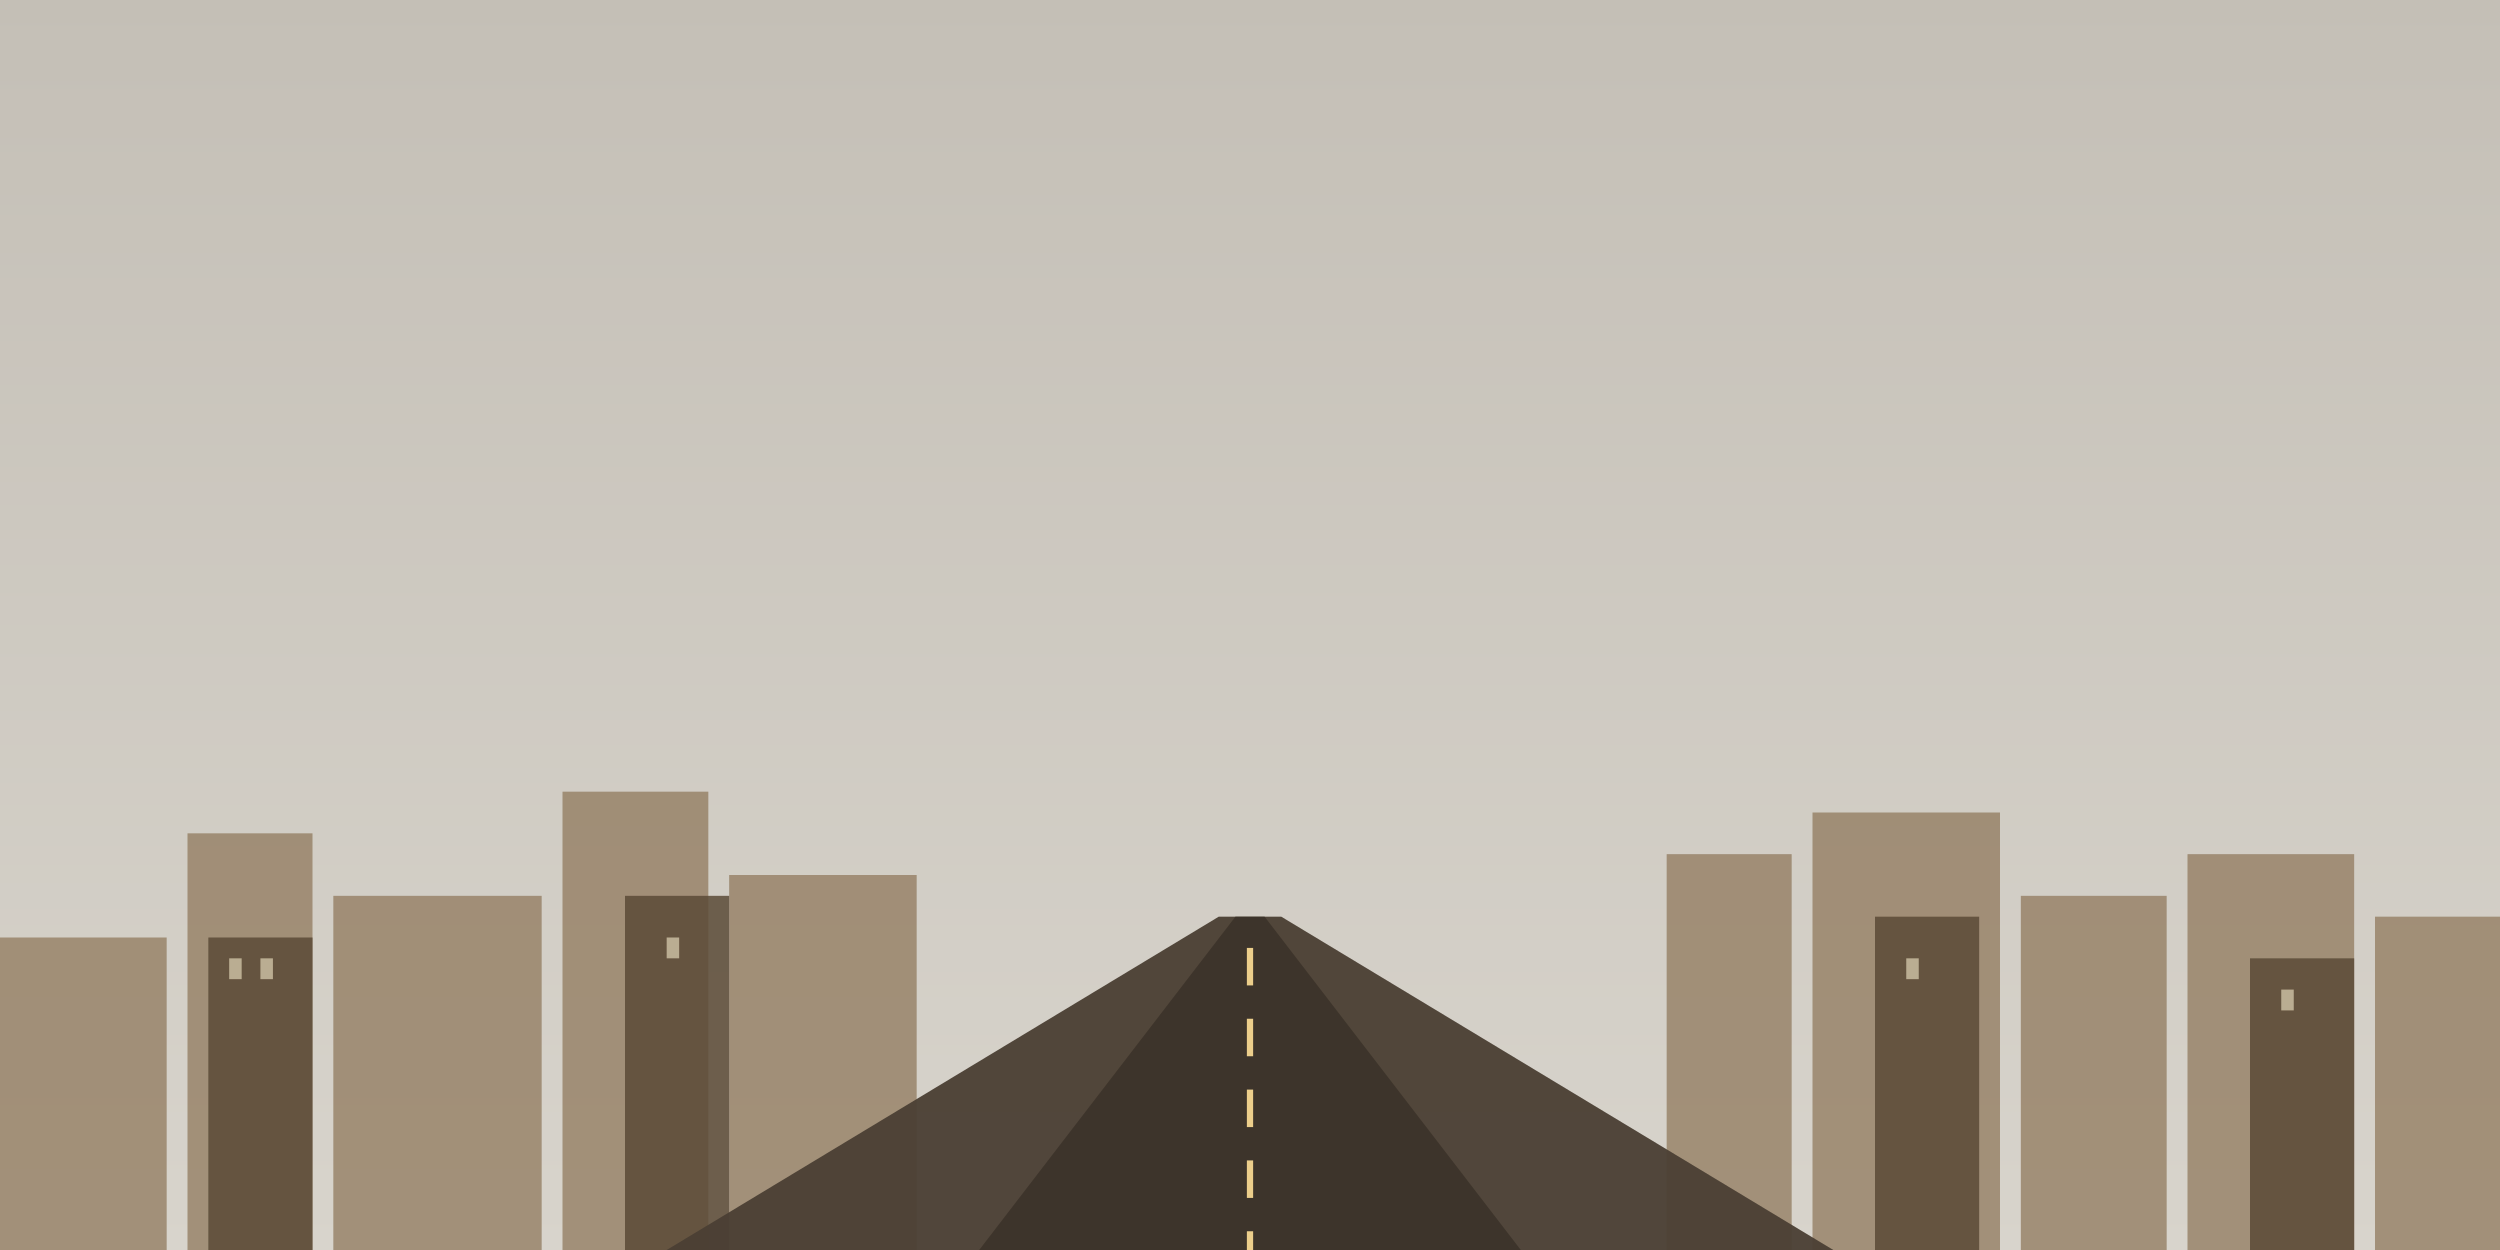
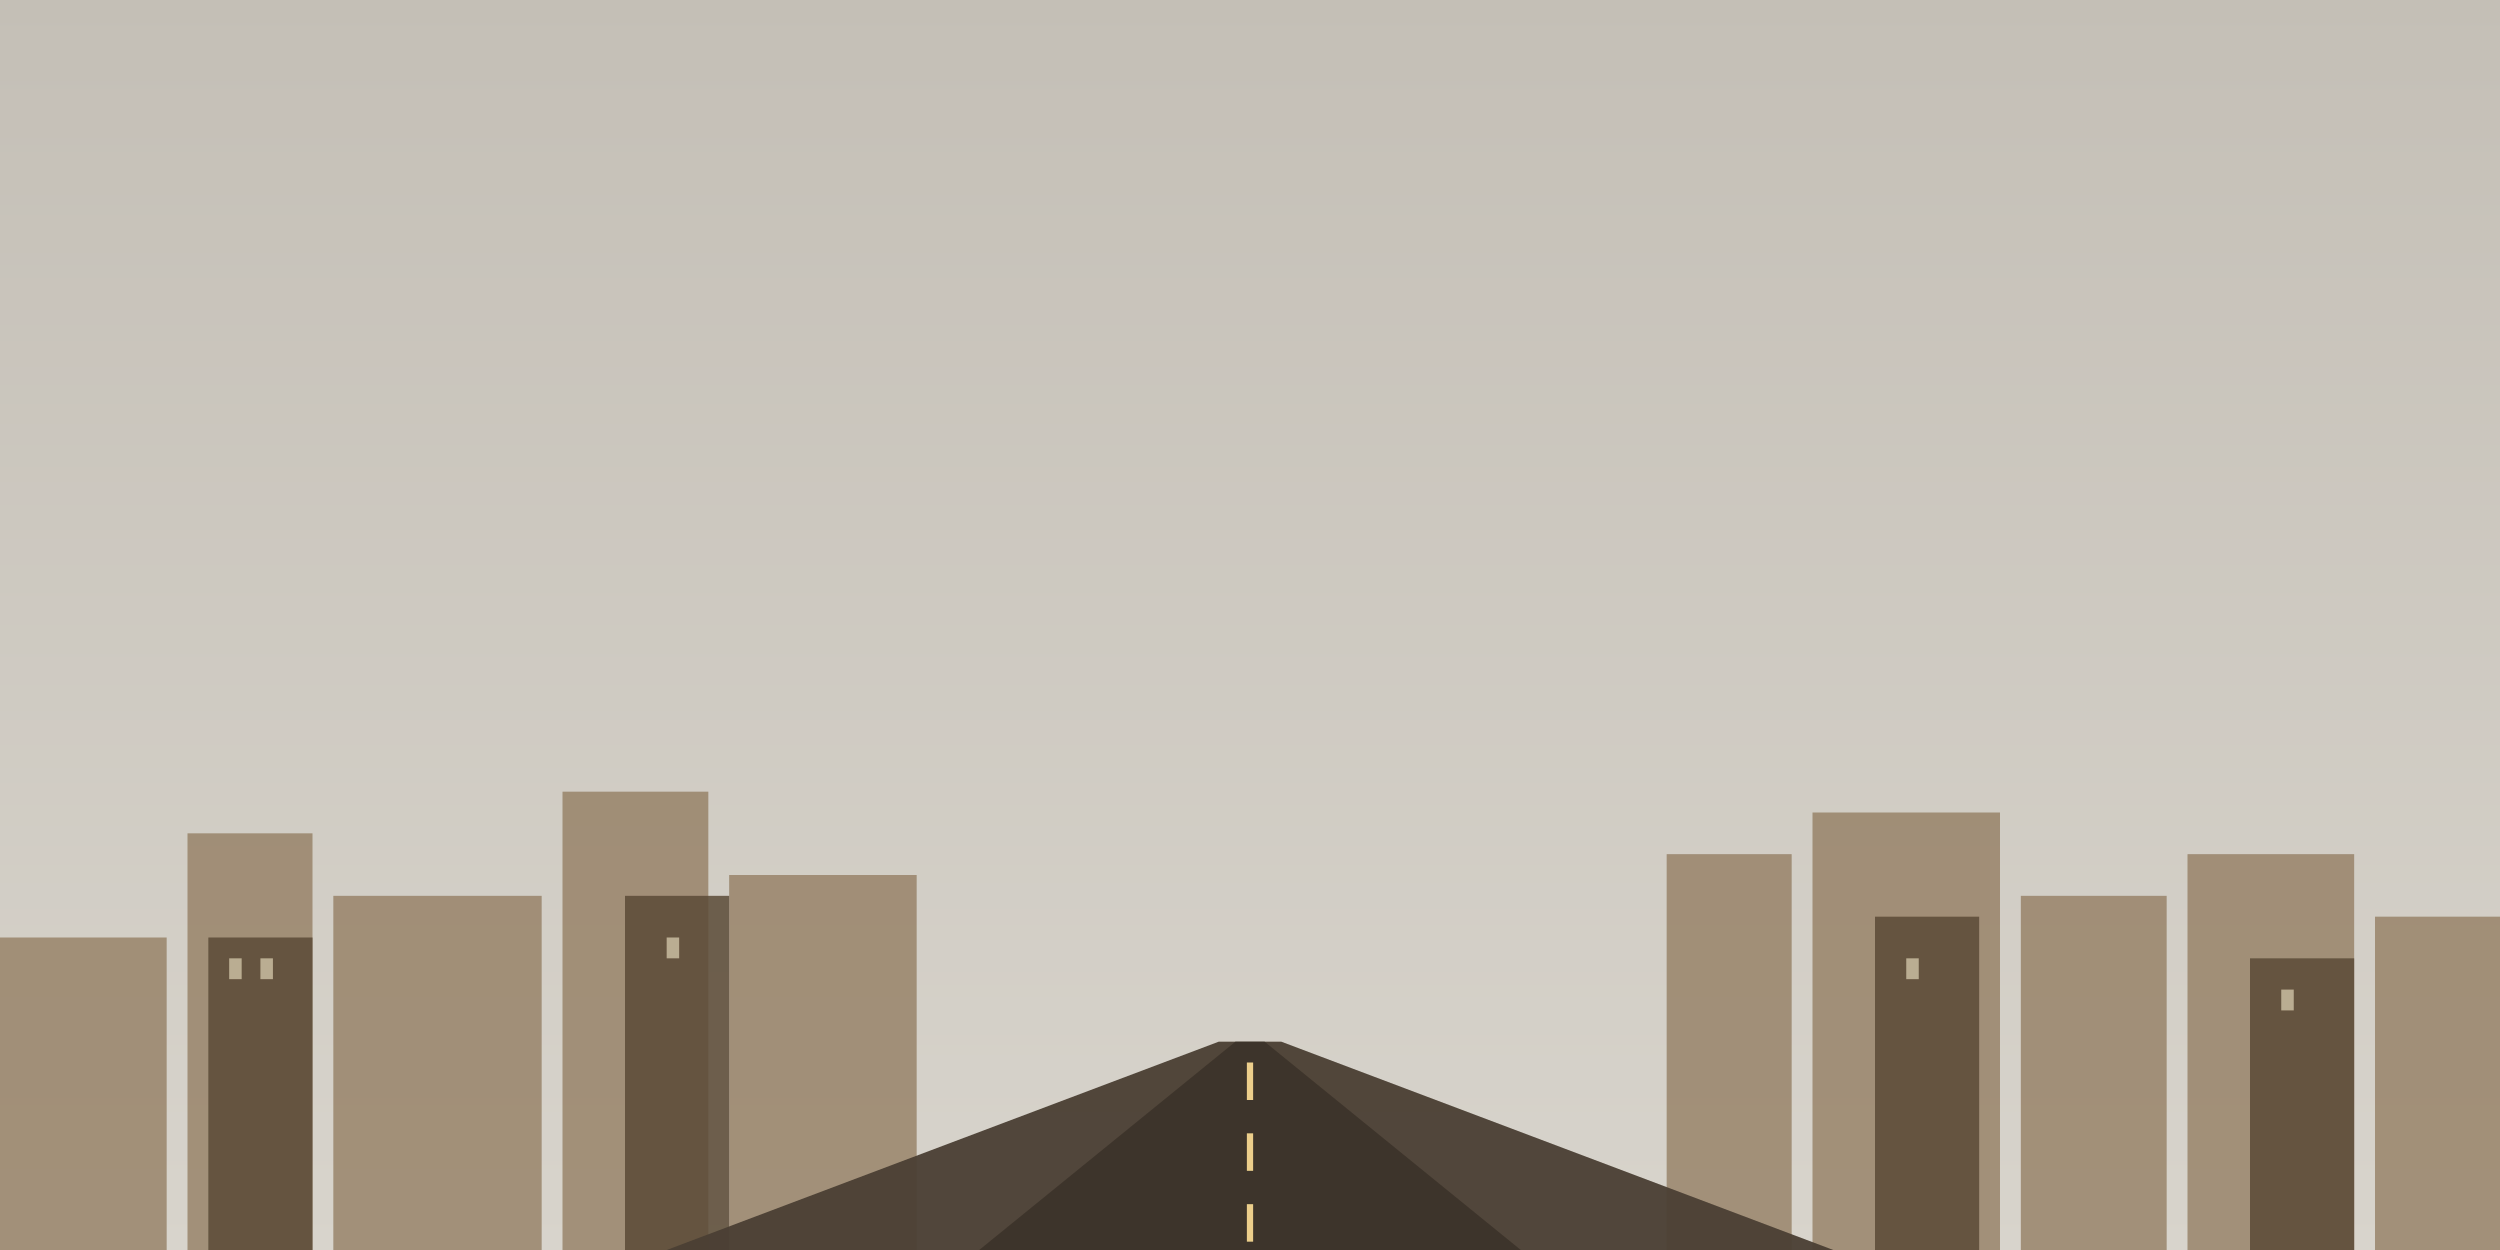
<svg xmlns="http://www.w3.org/2000/svg" viewBox="0 0 1200 600" preserveAspectRatio="xMidYMax slice">
  <defs>
    <linearGradient id="csky" x1="0" y1="0" x2="0" y2="1">
      <stop offset="0" stop-color="#c4bfb6" />
      <stop offset="1" stop-color="#d8d4cc" />
    </linearGradient>
    <style>
      .road-stripe { animation: road-flow 1.2s linear infinite; }
      @keyframes road-flow { to { stroke-dashoffset: -36; } }
    </style>
  </defs>
  <rect width="1200" height="600" fill="url(#csky)" />
  <g fill="#8b7355" opacity="0.7">
    <rect x="0" y="450" width="80" height="150" />
    <rect x="90" y="400" width="60" height="200" />
    <rect x="160" y="430" width="100" height="170" />
    <rect x="270" y="380" width="70" height="220" />
    <rect x="350" y="420" width="90" height="180" />
    <rect x="800" y="410" width="60" height="190" />
    <rect x="870" y="390" width="90" height="210" />
    <rect x="970" y="430" width="70" height="170" />
    <rect x="1050" y="410" width="80" height="190" />
    <rect x="1140" y="440" width="60" height="160" />
  </g>
  <g fill="#5a4a36" opacity="0.85">
    <rect x="100" y="450" width="50" height="150" />
    <rect x="300" y="430" width="50" height="170" />
    <rect x="900" y="440" width="50" height="160" />
    <rect x="1080" y="460" width="50" height="140" />
  </g>
-   <polygon points="585,440 615,440 880,600 320,600" fill="#4a3f33" opacity="0.95" />
-   <polygon points="593,440 607,440 730,600 470,600" fill="#3a3128" opacity="0.85" />
-   <line class="road-stripe" x1="600" y1="455" x2="600" y2="600" stroke="#f4d690" stroke-width="3" stroke-dasharray="18,16" opacity="0.95" />
+   <polygon points="585,500 615,500 880,600 320,600" fill="#4a3f33" opacity="0.95" />
+   <polygon points="593,500 607,500 730,600 470,600" fill="#3a3128" opacity="0.85" />
+   <line class="road-stripe" x1="600" y1="510" x2="600" y2="600" stroke="#f4d690" stroke-width="3" stroke-dasharray="18,16" opacity="0.95" />
  <g fill="#f4e8c8" opacity="0.6">
    <rect x="110" y="460" width="6" height="10" />
    <rect x="125" y="460" width="6" height="10" />
    <rect x="320" y="450" width="6" height="10" />
    <rect x="915" y="460" width="6" height="10" />
    <rect x="1095" y="475" width="6" height="10" />
  </g>
</svg>
